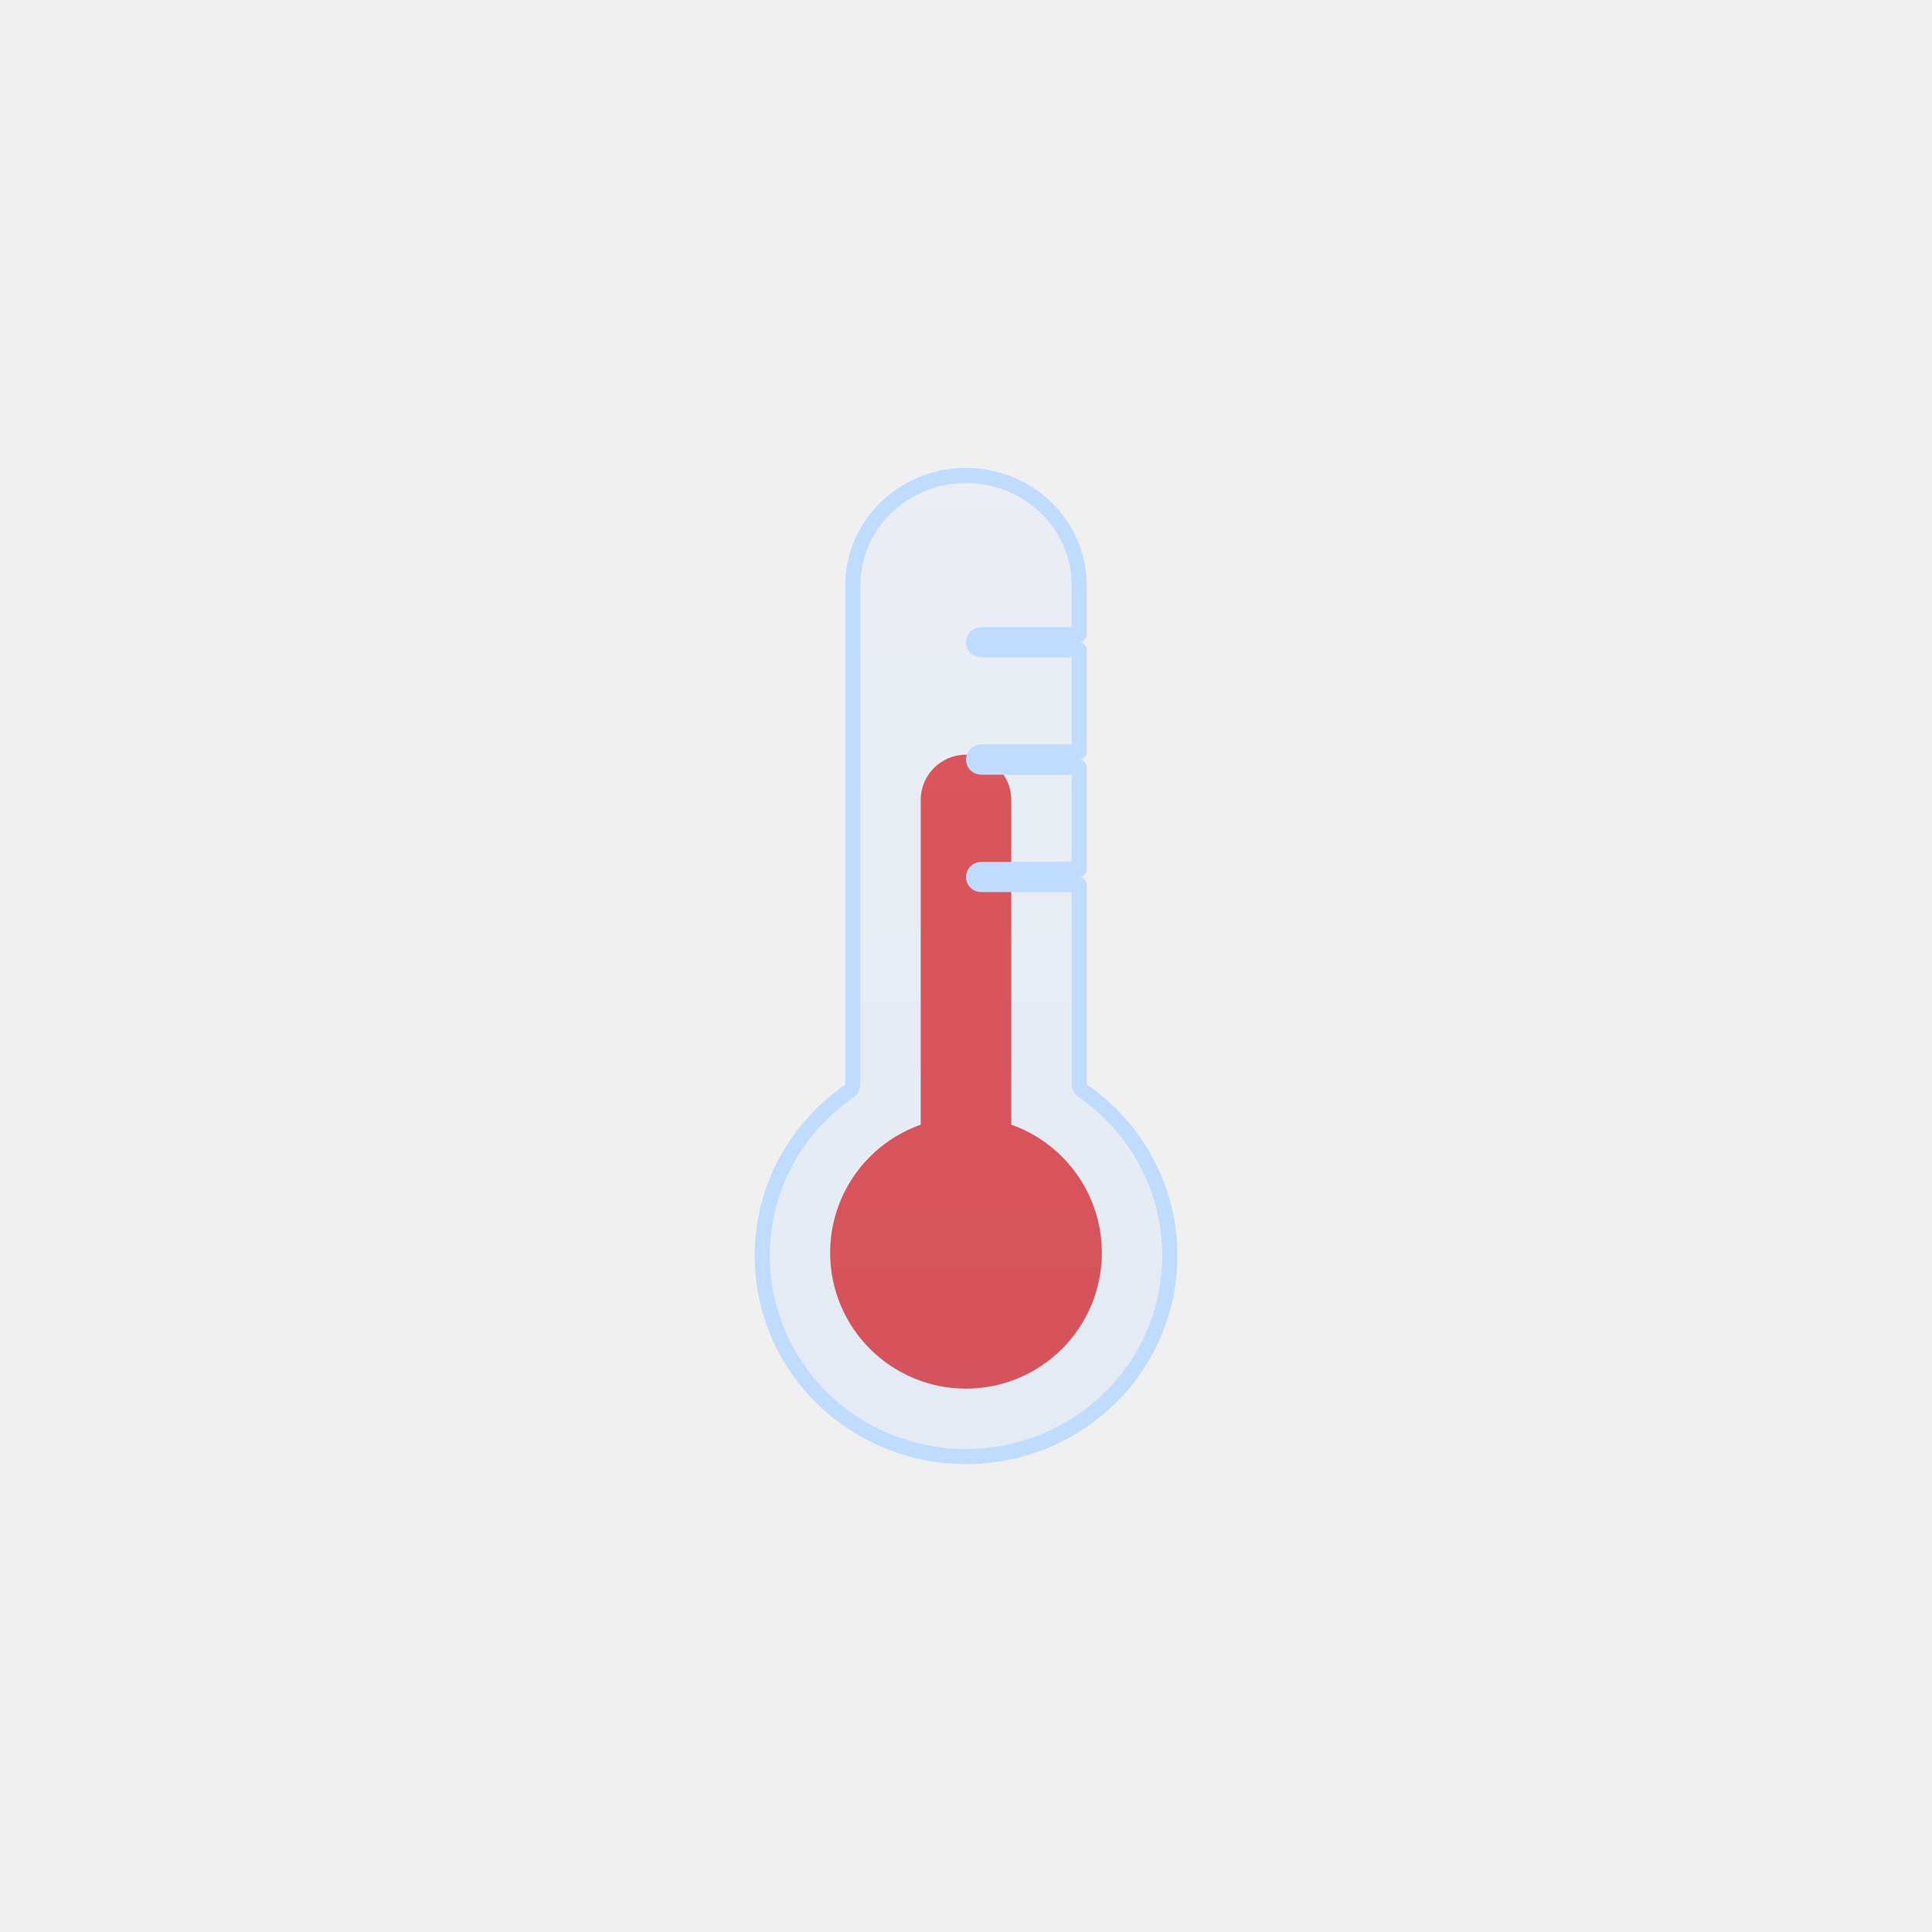
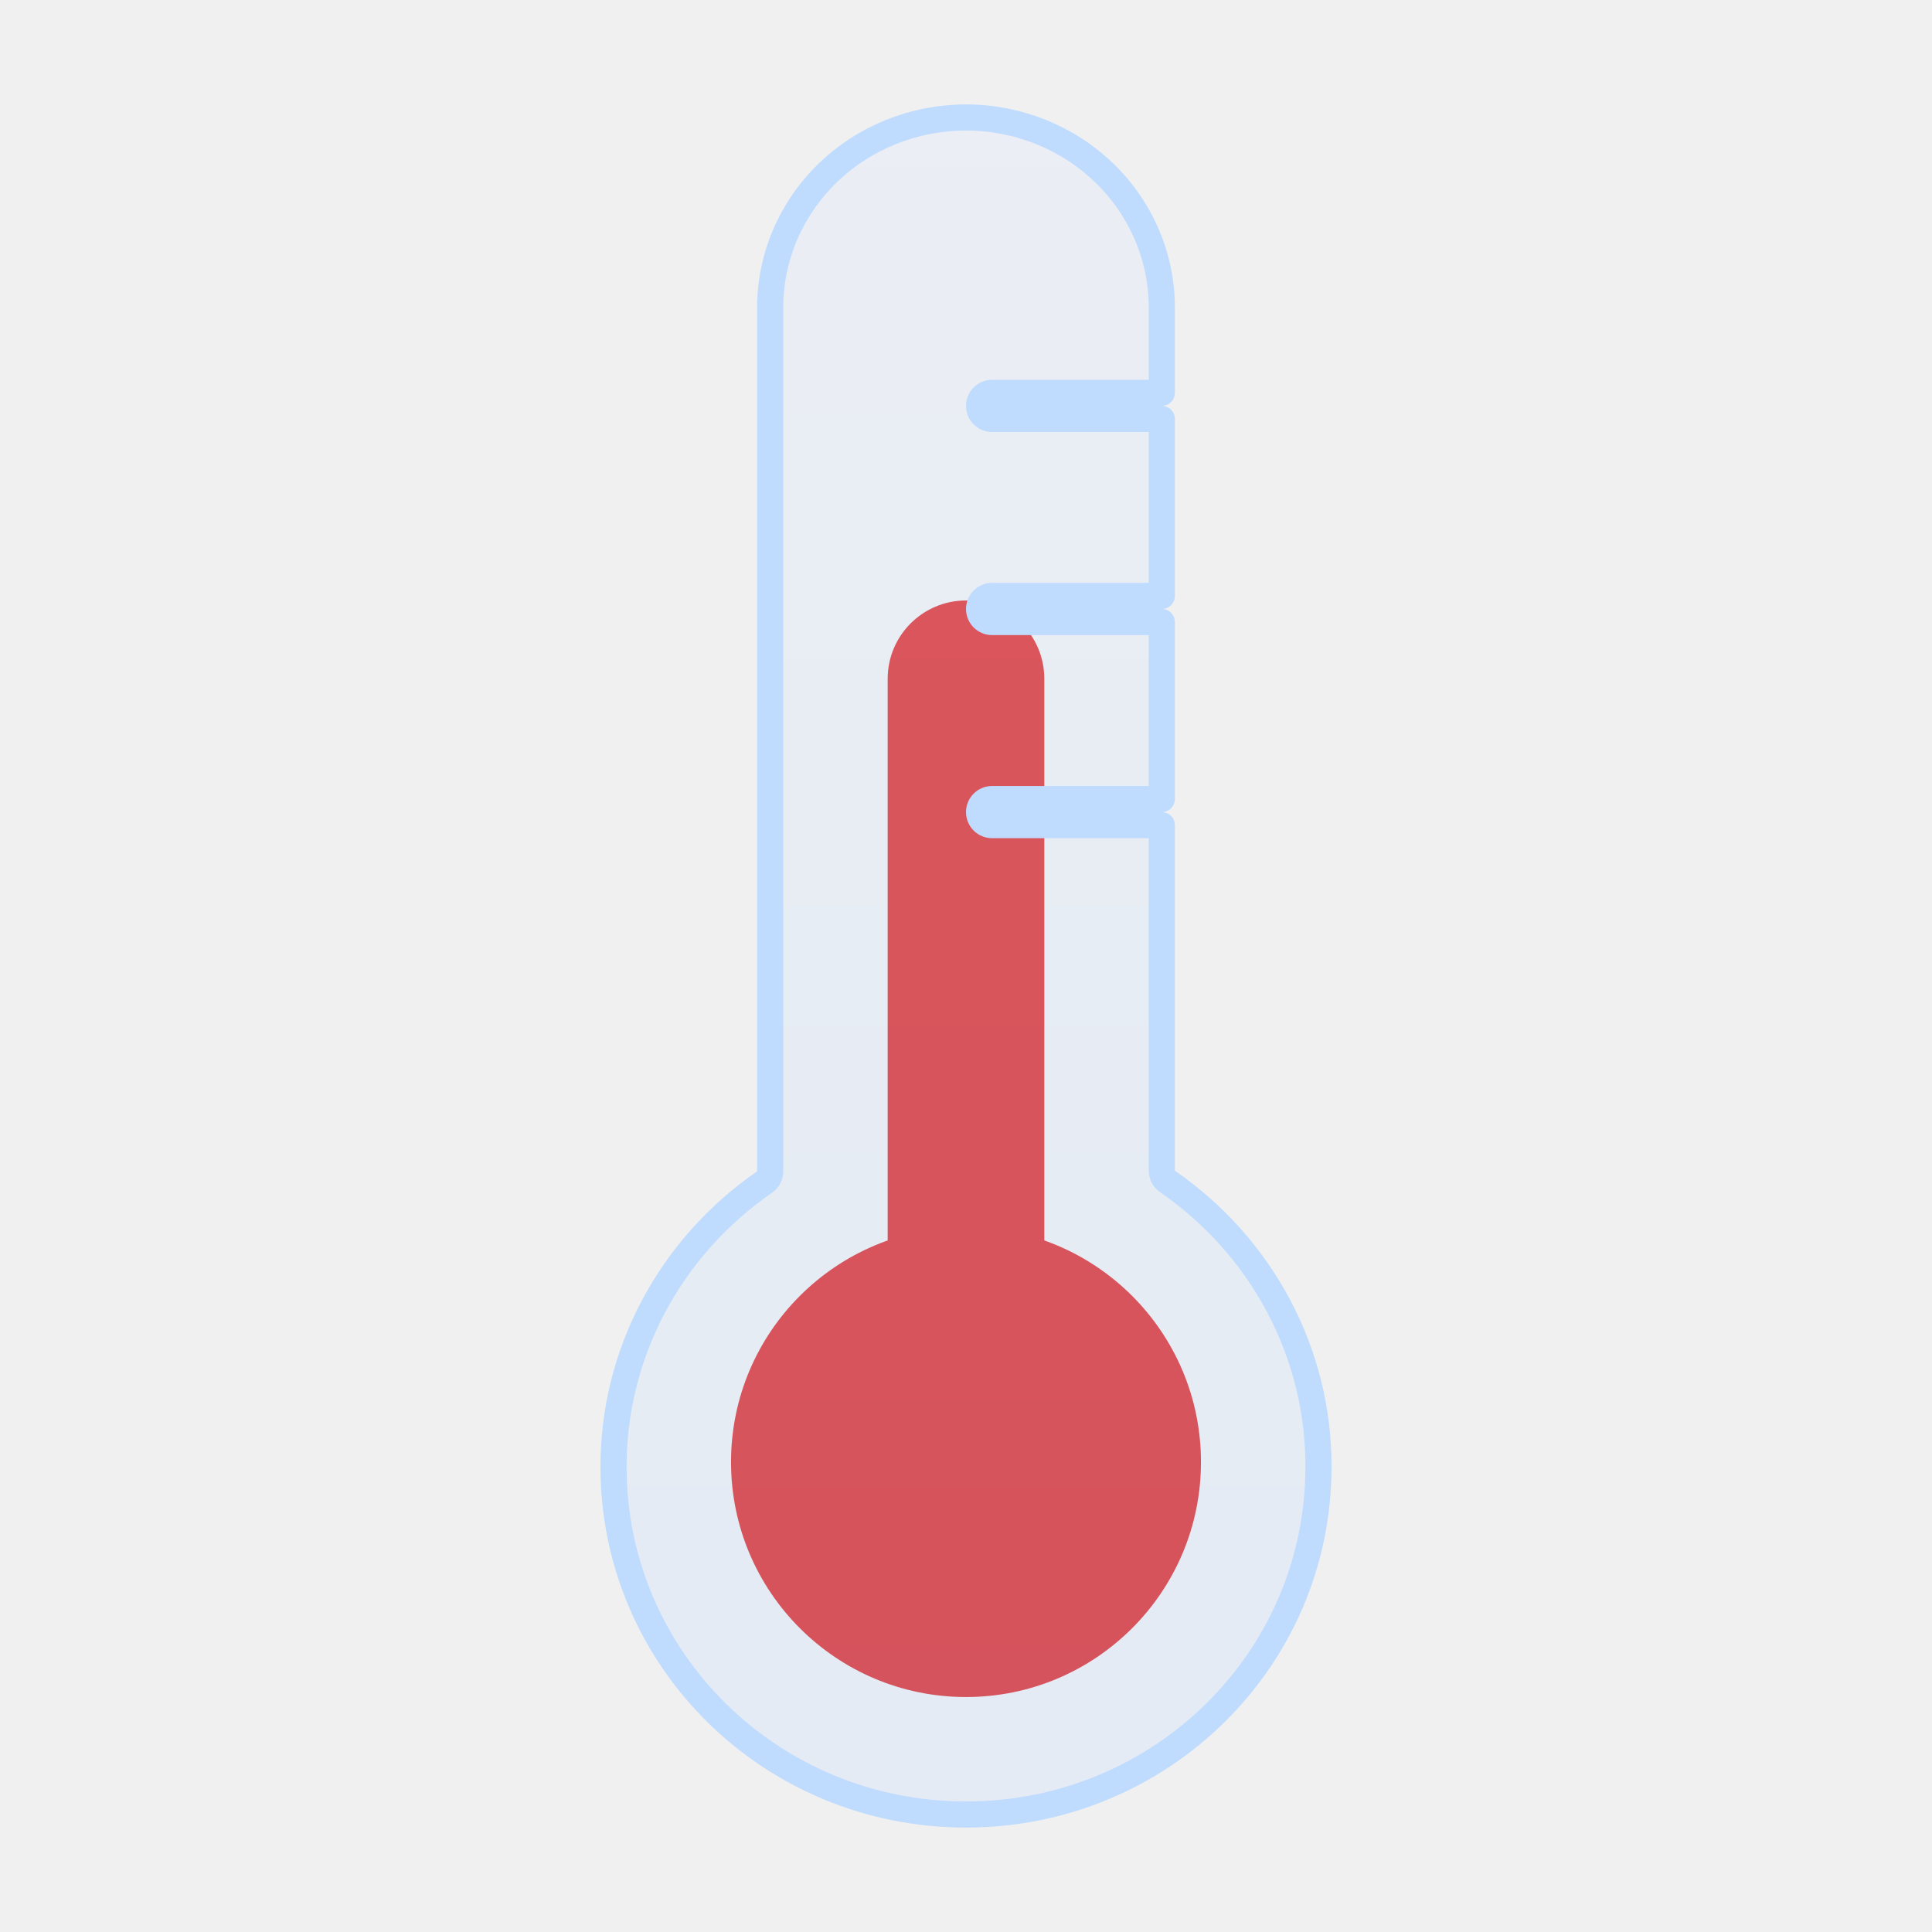
- <svg xmlns="http://www.w3.org/2000/svg" viewBox="0 0 128 128" fill="none">
+ <svg xmlns="http://www.w3.org/2000/svg" viewBox="27 27 74 74" fill="none">
  <g id="thermometer" clip-path="url(#clip0_1844_15667)">
    <g id="Thermometer Mercury">
      <circle id="Reservoir" cx="64" cy="83" r="9" fill="#DC2626" />
      <rect id="Value" x="61" y="50" width="6" height="29" rx="3" fill="#DC2626" />
    </g>
    <g id="Thermometer Glass">
      <path id="Glass" d="M50.5 83.191C50.495 81.057 51.017 78.951 52.023 77.052C53.029 75.153 54.49 73.514 56.284 72.275C56.419 72.182 56.5 72.028 56.5 71.864V38.779C56.5 36.853 57.286 35.003 58.691 33.637C60.097 32.27 62.006 31.5 64 31.5C65.993 31.5 67.903 32.27 69.309 33.637C70.714 35.003 71.5 36.853 71.5 38.779V42.047H65C64.724 42.047 64.5 42.271 64.5 42.547C64.5 42.823 64.724 43.047 65 43.047H71.5V49.826H65C64.724 49.826 64.5 50.05 64.5 50.326C64.5 50.602 64.724 50.826 65 50.826H71.5V57.605H65C64.724 57.605 64.5 57.829 64.5 58.105C64.5 58.381 64.724 58.605 65 58.605H71.5V71.84C71.5 72.004 71.581 72.158 71.716 72.251C73.513 73.492 74.976 75.134 75.982 77.038C76.988 78.942 77.509 81.052 77.5 83.19V83.192C77.5 90.543 71.48 96.5 64 96.5C56.52 96.5 50.5 90.543 50.5 83.192V83.191Z" fill="url(#paint0_linear_1844_15667)" stroke="#BFDBFE" stroke-linecap="round" stroke-linejoin="round" />
    </g>
  </g>
  <defs>
    <linearGradient id="paint0_linear_1844_15667" x1="64" y1="31" x2="64" y2="97.121" gradientUnits="userSpaceOnUse">
      <stop stop-color="#DBEAFE" stop-opacity="0.25" />
      <stop offset="1" stop-color="#BFDBFE" stop-opacity="0.25" />
    </linearGradient>
    <clipPath id="clip0_1844_15667">
      <rect width="128" height="128" fill="white" />
    </clipPath>
  </defs>
</svg>
